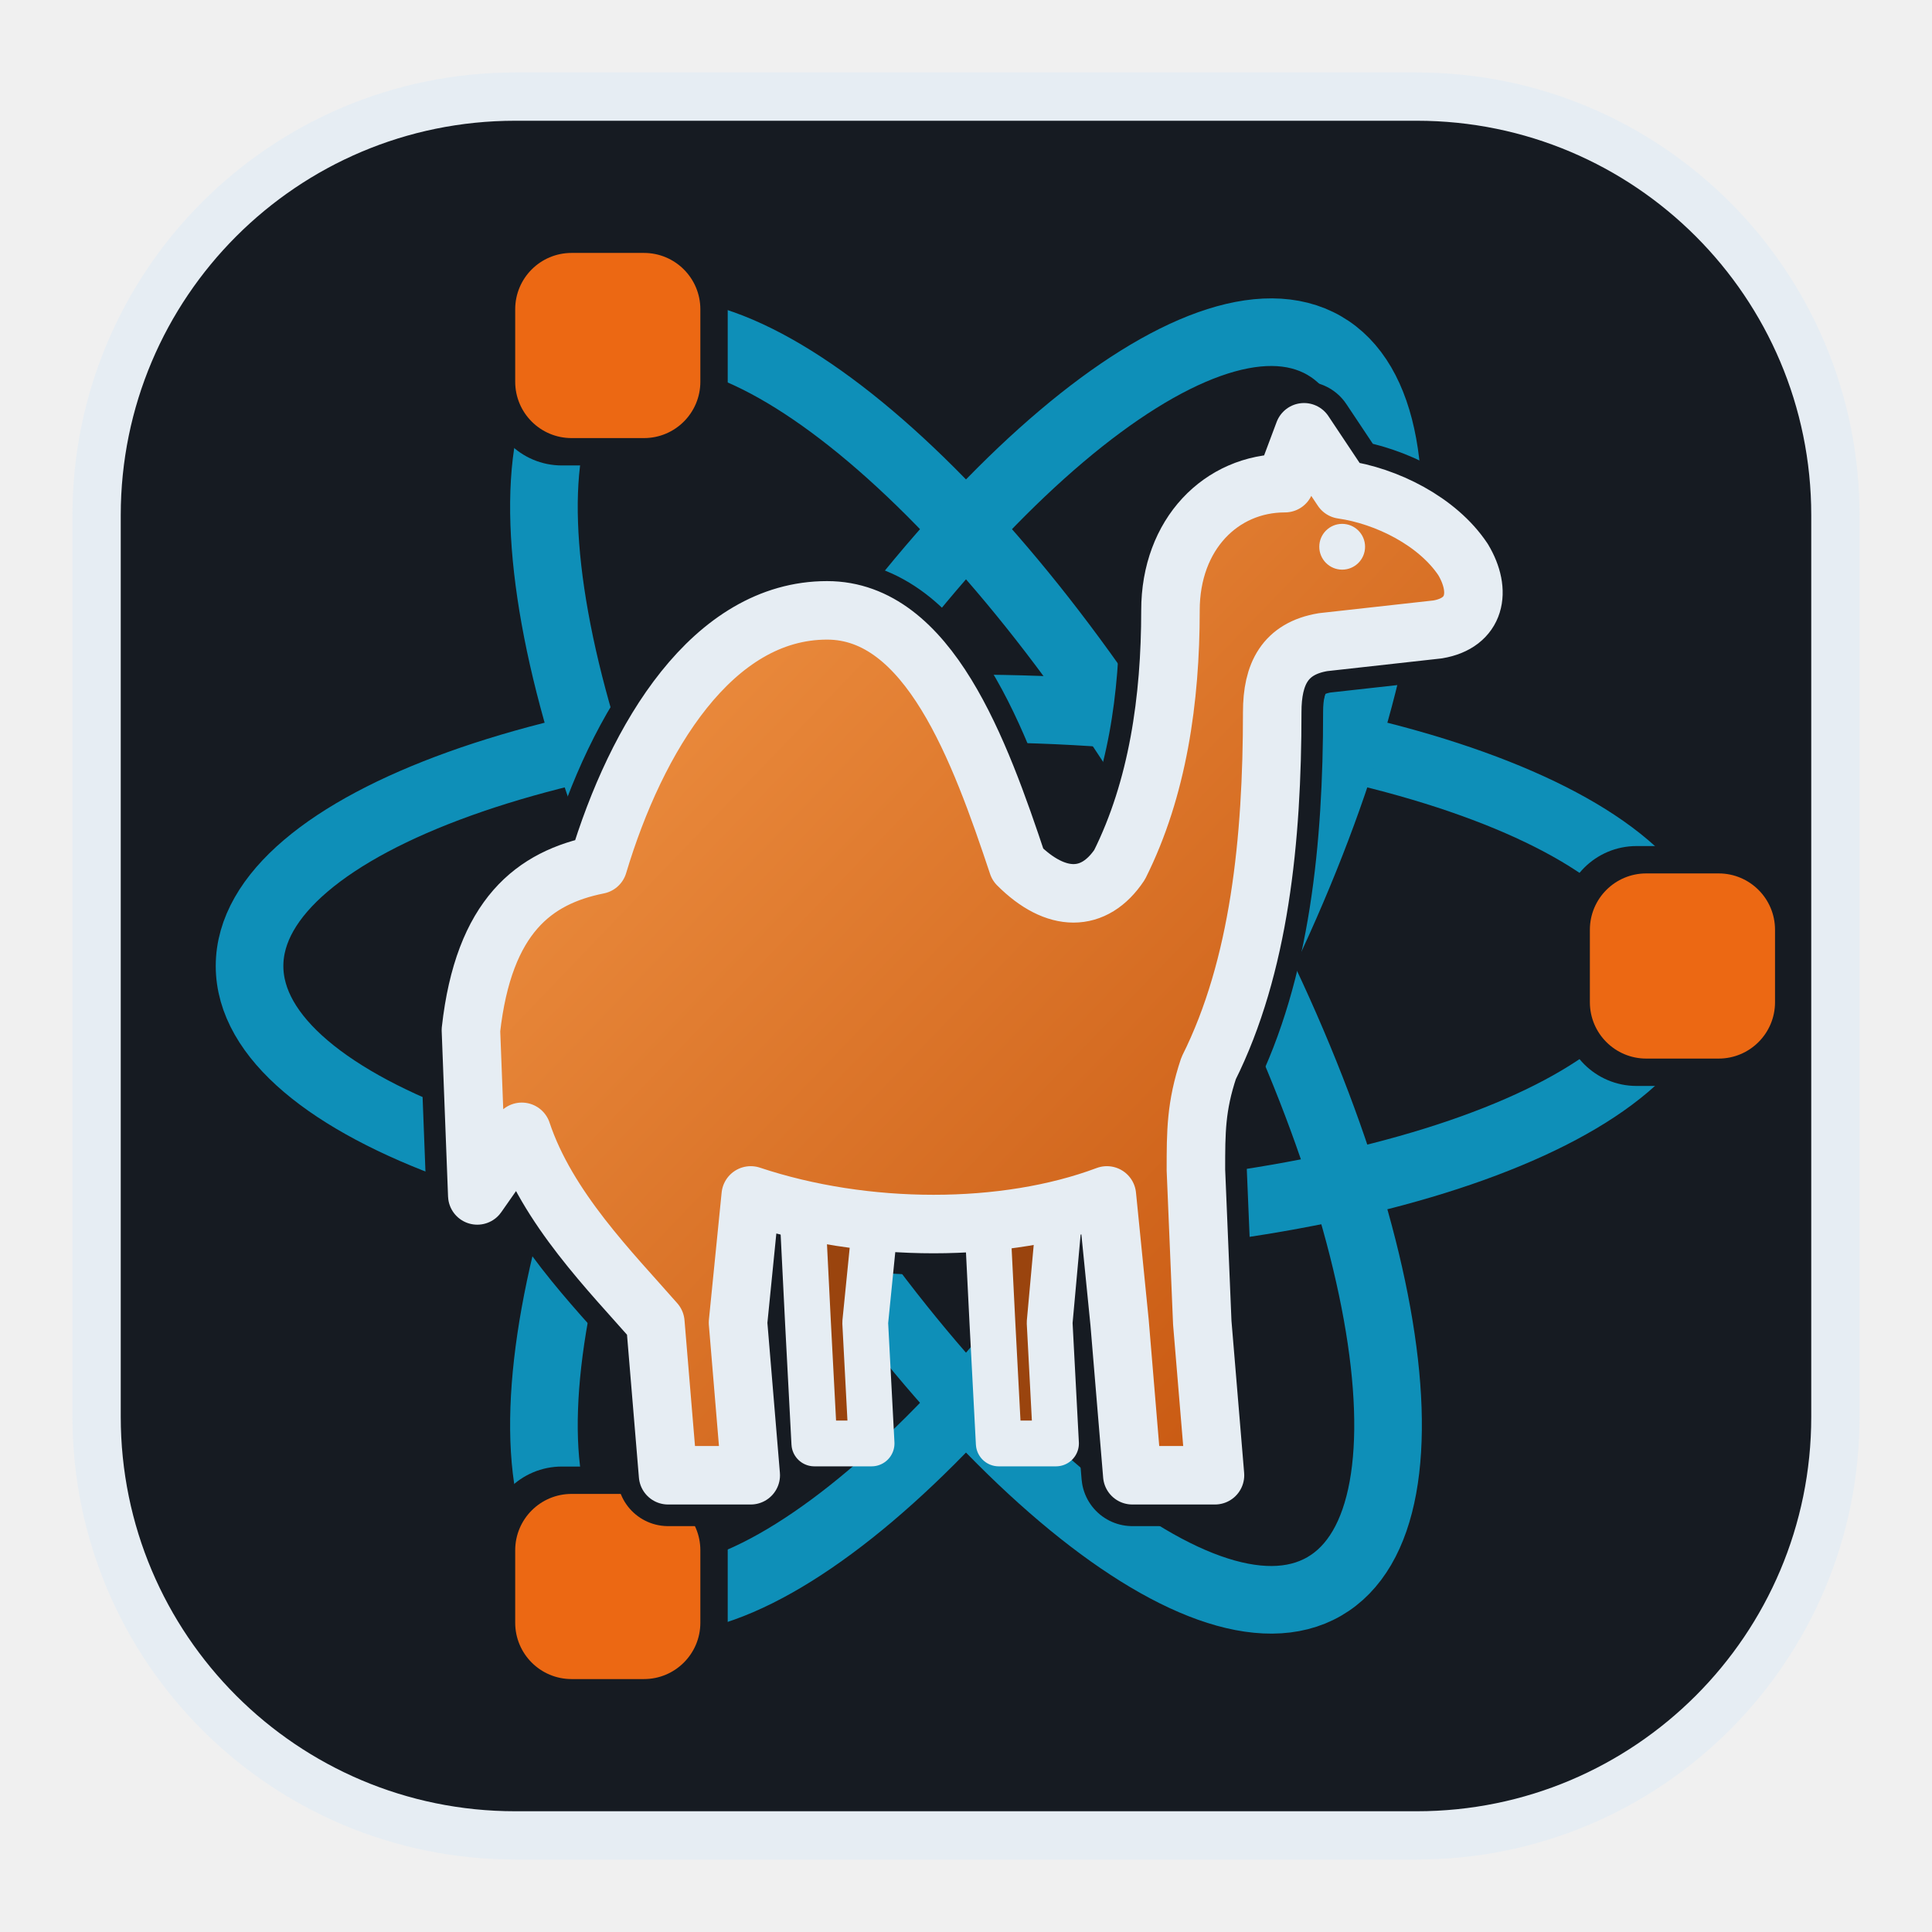
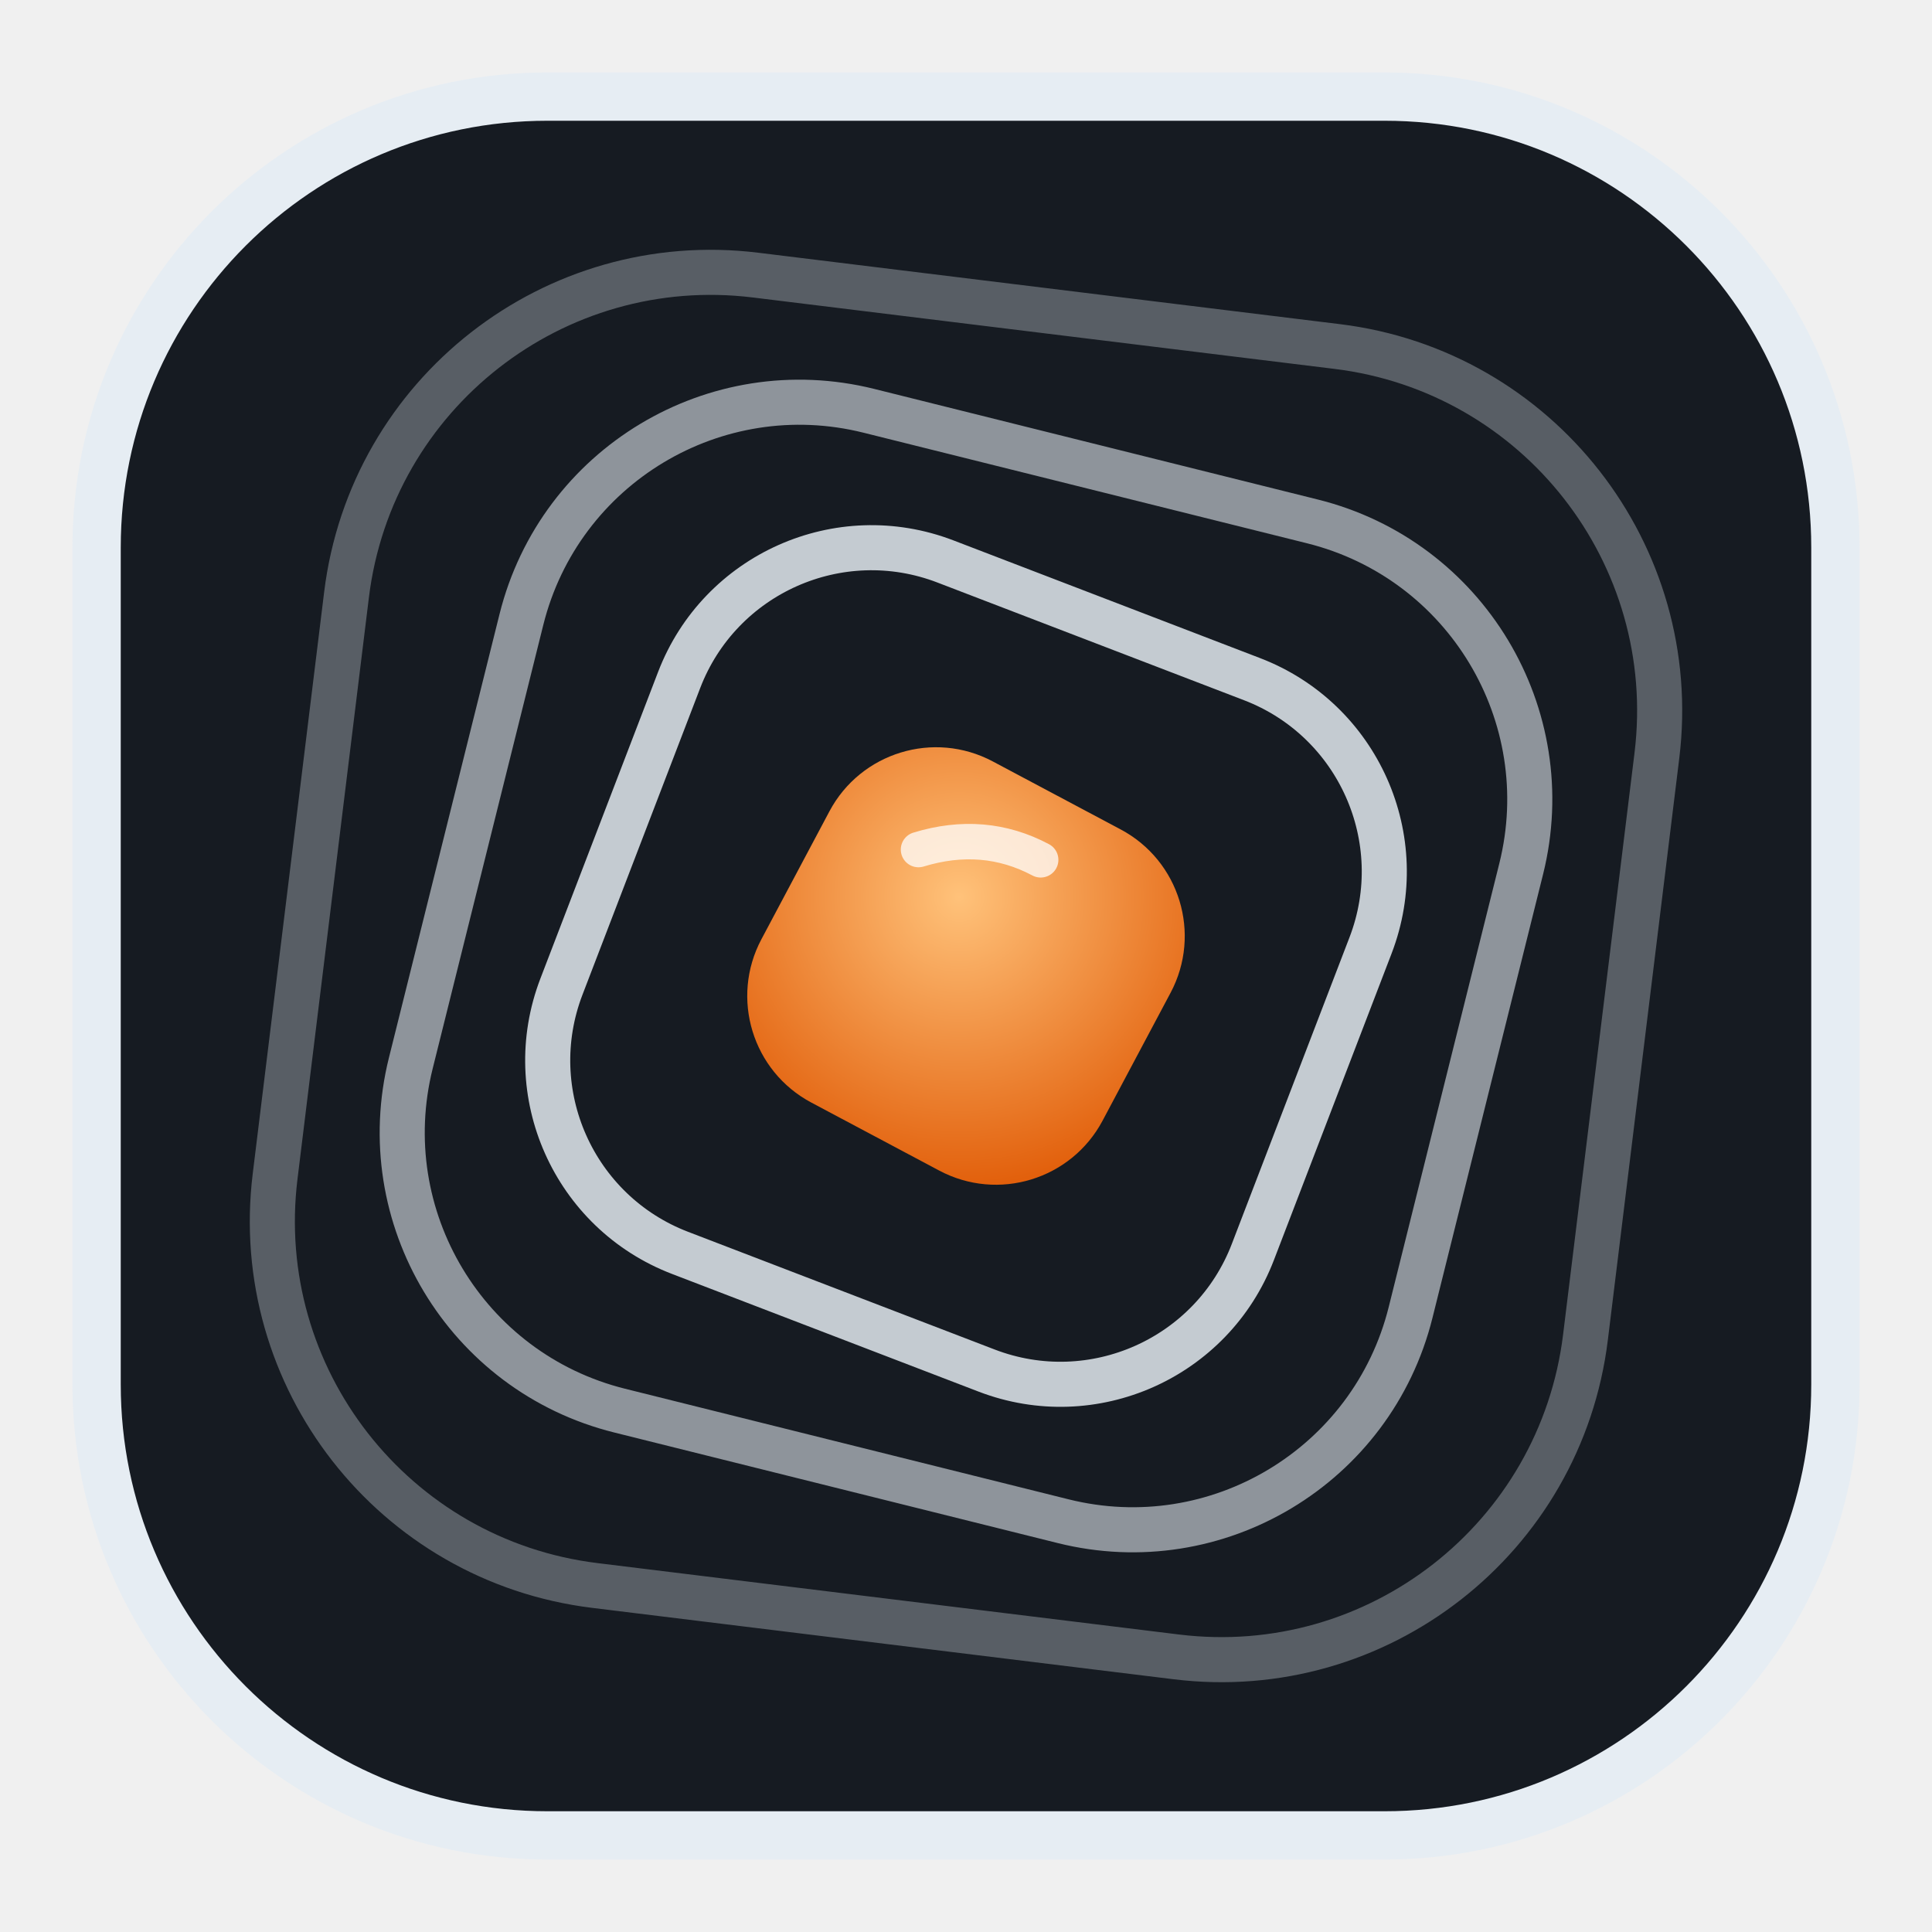
- <svg xmlns="http://www.w3.org/2000/svg" viewBox="0 0 120 120" width="120" height="120" role="img" aria-label="Melact: a camel in front of an atom whose electrons are flying">
-   <style>.pulse{animation:pulse 2.2s ease-in-out infinite}@keyframes pulse{0%,100%{opacity:1}50%{opacity:.35}}@media (prefers-reduced-motion:reduce){.pulse{animation:none}}</style>
+ <svg xmlns="http://www.w3.org/2000/svg" viewBox="-0 -0 120 120" width="120" height="120" role="img" aria-label="Melact: frames turning into a funnel around one live hole">
+   <style>text { font-family: -apple-system, BlinkMacSystemFont, 'Segoe UI', Helvetica, Arial, sans-serif; fill: #e6edf3; }.mono { font-family: ui-monospace, SFMono-Regular, Menlo, Consolas, monospace; white-space: pre; }.muted { fill: #9198a1; } .faint { fill: #6e7681; }.accent { fill: #b58cff; } .green { fill: #3fb950; }.orange { fill: #f0883e; } .blue { fill: #58a6ff; }.flow { stroke-dasharray: 6 8; animation: flow 1.1s linear infinite; }@keyframes flow { to { stroke-dashoffset: -28; } }.pulse { animation: pulse 2.2s ease-in-out infinite; }@keyframes pulse { 0%, 100% { opacity: 1; } 50% { opacity: 0.35; } }@media (prefers-reduced-motion: reduce) { .flow, .pulse { animation: none; } }</style>
  <defs>
-     <linearGradient id="sp" x1="0" y1="0" x2="1" y2="1">
-       <stop offset="0" stop-color="#f59a4a" />
-       <stop offset="1" stop-color="#c2500a" />
+     <marker id="arrow-muted" viewBox="0 0 10 10" refX="9" refY="5" markerWidth="7" markerHeight="7" orient="auto-start-reverse">
+       <path d="M0,0 L10,5 L0,10 z" fill="#9198a1" />
+     </marker>
+     <marker id="arrow-accent" viewBox="0 0 10 10" refX="9" refY="5" markerWidth="7" markerHeight="7" orient="auto-start-reverse">
+       <path d="M0,0 L10,5 L0,10 z" fill="#b58cff" />
+     </marker>
+     <marker id="arrow-green" viewBox="0 0 10 10" refX="9" refY="5" markerWidth="7" markerHeight="7" orient="auto-start-reverse">
+       <path d="M0,0 L10,5 L0,10 z" fill="#3fb950" />
+     </marker>
+     <marker id="arrow-orange" viewBox="0 0 10 10" refX="9" refY="5" markerWidth="7" markerHeight="7" orient="auto-start-reverse">
+       <path d="M0,0 L10,5 L0,10 z" fill="#f0883e" />
+     </marker>
+     <marker id="arrow-blue" viewBox="0 0 10 10" refX="9" refY="5" markerWidth="7" markerHeight="7" orient="auto-start-reverse">
+       <path d="M0,0 L10,5 L0,10 z" fill="#58a6ff" />
+     </marker>
+     <filter id="lift" x="-5%" y="-5%" width="110%" height="125%">
+       <feDropShadow dx="0" dy="2" stdDeviation="3" flood-color="#000000" flood-opacity="0.55" />
+     </filter>
+     <linearGradient id="glow" x1="0" y1="0" x2="1" y2="0">
+       <stop offset="0" stop-color="#b58cff" />
+       <stop offset="1" stop-color="#58a6ff" />
    </linearGradient>
  </defs>
-   <rect x="6" y="6" width="108" height="108" rx="26" fill="#161b22" stroke="#e6edf3" stroke-width="3" />
-   <ellipse cx="60" cy="60" rx="44.5" ry="16" transform="rotate(0 60 60)" fill="none" stroke="#0e8fb8" stroke-width="4.2" />
-   <ellipse cx="60" cy="60" rx="44.5" ry="16" transform="rotate(60 60 60)" fill="none" stroke="#0e8fb8" stroke-width="4.2" />
-   <ellipse cx="60" cy="60" rx="44.5" ry="16" transform="rotate(120 60 60)" fill="none" stroke="#0e8fb8" stroke-width="4.2" />
-   <rect x="97.05" y="52.55" width="14.90" height="14.90" rx="4.6" fill="#161b22" />
-   <rect x="98.75" y="54.25" width="11.5" height="11.5" rx="3.5" fill="#ec6813" class="pulse" />
-   <rect x="30.30" y="14.01" width="14.90" height="14.90" rx="4.6" fill="#161b22" />
-   <rect x="32.00" y="15.71" width="11.5" height="11.5" rx="3.5" fill="#ec6813" class="pulse" />
-   <rect x="30.30" y="91.09" width="14.90" height="14.90" rx="4.6" fill="#161b22" />
-   <rect x="32.00" y="92.79" width="11.5" height="11.5" rx="3.5" fill="#ec6813" class="pulse" />
-   <g transform="translate(9.5 15) scale(.79)">
-     <path d="M25,62 C26,53 30,50 35,49 C38,39 44,29 53,29 C61,29 65,40 68,49 C71,52 74,52 76,49 C79,43 80,36 80,29 C80,23 84,19 89,19 L90.5,15 L93.5,19.5 C97,20 101,22 103,25 C104.5,27.5 104,30 101,30.5 L92,31.5 C89,32 88,34 88,37 C88,47 87,57 83,65 C82,68 82,70 82,73 L82.5,85 L83.5,97 H77 L76,85 L75,75 C67,78 56,78 47,75 L46,85 L47,97 H40.5 L39.5,85 C36,81 31,76 29,70 L25.5,75 Z" fill="none" stroke="#161b22" stroke-width="8" stroke-linejoin="round" />
-     <path d="M71.5,74 L70.5,85 L71,94.5 H66.5 L66,85 L65.5,75 Z M57,75 L56,85 L56.5,94.5 H52 L51.5,85 L51,75 Z" fill="#9a440e" stroke="#e6edf3" stroke-width="3.6" stroke-linejoin="round" />
-     <path d="M25,62 C26,53 30,50 35,49 C38,39 44,29 53,29 C61,29 65,40 68,49 C71,52 74,52 76,49 C79,43 80,36 80,29 C80,23 84,19 89,19 L90.5,15 L93.5,19.5 C97,20 101,22 103,25 C104.5,27.5 104,30 101,30.5 L92,31.5 C89,32 88,34 88,37 C88,47 87,57 83,65 C82,68 82,70 82,73 L82.5,85 L83.5,97 H77 L76,85 L75,75 C67,78 56,78 47,75 L46,85 L47,97 H40.5 L39.5,85 C36,81 31,76 29,70 L25.5,75 Z" fill="url(#sp)" stroke="#e6edf3" stroke-width="4.6" stroke-linejoin="round" />
-     <circle cx="93.5" cy="24" r="1.8" fill="#e6edf3" />
+   <defs>
+     <radialGradient id="ember" cx="0.4" cy="0.35" r="0.75">
+       <stop offset="0" stop-color="#ffc27a" />
+       <stop offset="1" stop-color="#e2600c" />
+     </radialGradient>
+   </defs>
+   <rect x="6" y="6" width="108" height="108" rx="28" fill="#161b22" stroke="#e6edf3" stroke-width="3" />
+   <g transform="rotate(7 60 60)">
+     <rect x="19.0" y="19.0" width="82" height="82" rx="22.8" fill="none" stroke="#e6edf3" stroke-width="2.8" stroke-opacity="0.32">
+       <animateTransform attributeName="transform" type="rotate" values="0 60 60; 4 60 60; 0 60 60" dur="3.0s" repeatCount="indefinite" />
+       <animate attributeName="stroke-opacity" values="0.32;0.67;0.32" dur="2.4s" begin="0.0s" repeatCount="indefinite" />
+     </rect>
+   </g>
+   <g transform="rotate(14 60 60)">
+     <rect x="28.0" y="28.0" width="64" height="64" rx="17.8" fill="none" stroke="#e6edf3" stroke-width="2.8" stroke-opacity="0.58">
+       <animateTransform attributeName="transform" type="rotate" values="0 60 60; 6 60 60; 0 60 60" dur="3.6s" repeatCount="indefinite" />
+       <animate attributeName="stroke-opacity" values="0.58;0.93;0.58" dur="2.4s" begin="0.3s" repeatCount="indefinite" />
+     </rect>
+   </g>
+   <g transform="rotate(21 60 60)">
+     <rect x="37.0" y="37.0" width="46" height="46" rx="12.8" fill="none" stroke="#e6edf3" stroke-width="2.8" stroke-opacity="0.84">
+       <animateTransform attributeName="transform" type="rotate" values="0 60 60; 8 60 60; 0 60 60" dur="4.2s" repeatCount="indefinite" />
+       <animate attributeName="stroke-opacity" values="0.84;1.00;0.84" dur="2.4s" begin="0.6s" repeatCount="indefinite" />
+     </rect>
+   </g>
+   <g transform="rotate(28 60 60)">
+     <rect x="48" y="48" width="24" height="24" rx="7.5" fill="url(#ember)" class="pulse" />
+     <path d="M54,55 q3,-3 7,-3" fill="none" stroke="#ffffff" stroke-opacity="0.75" stroke-width="2.2" stroke-linecap="round" />
  </g>
</svg>
